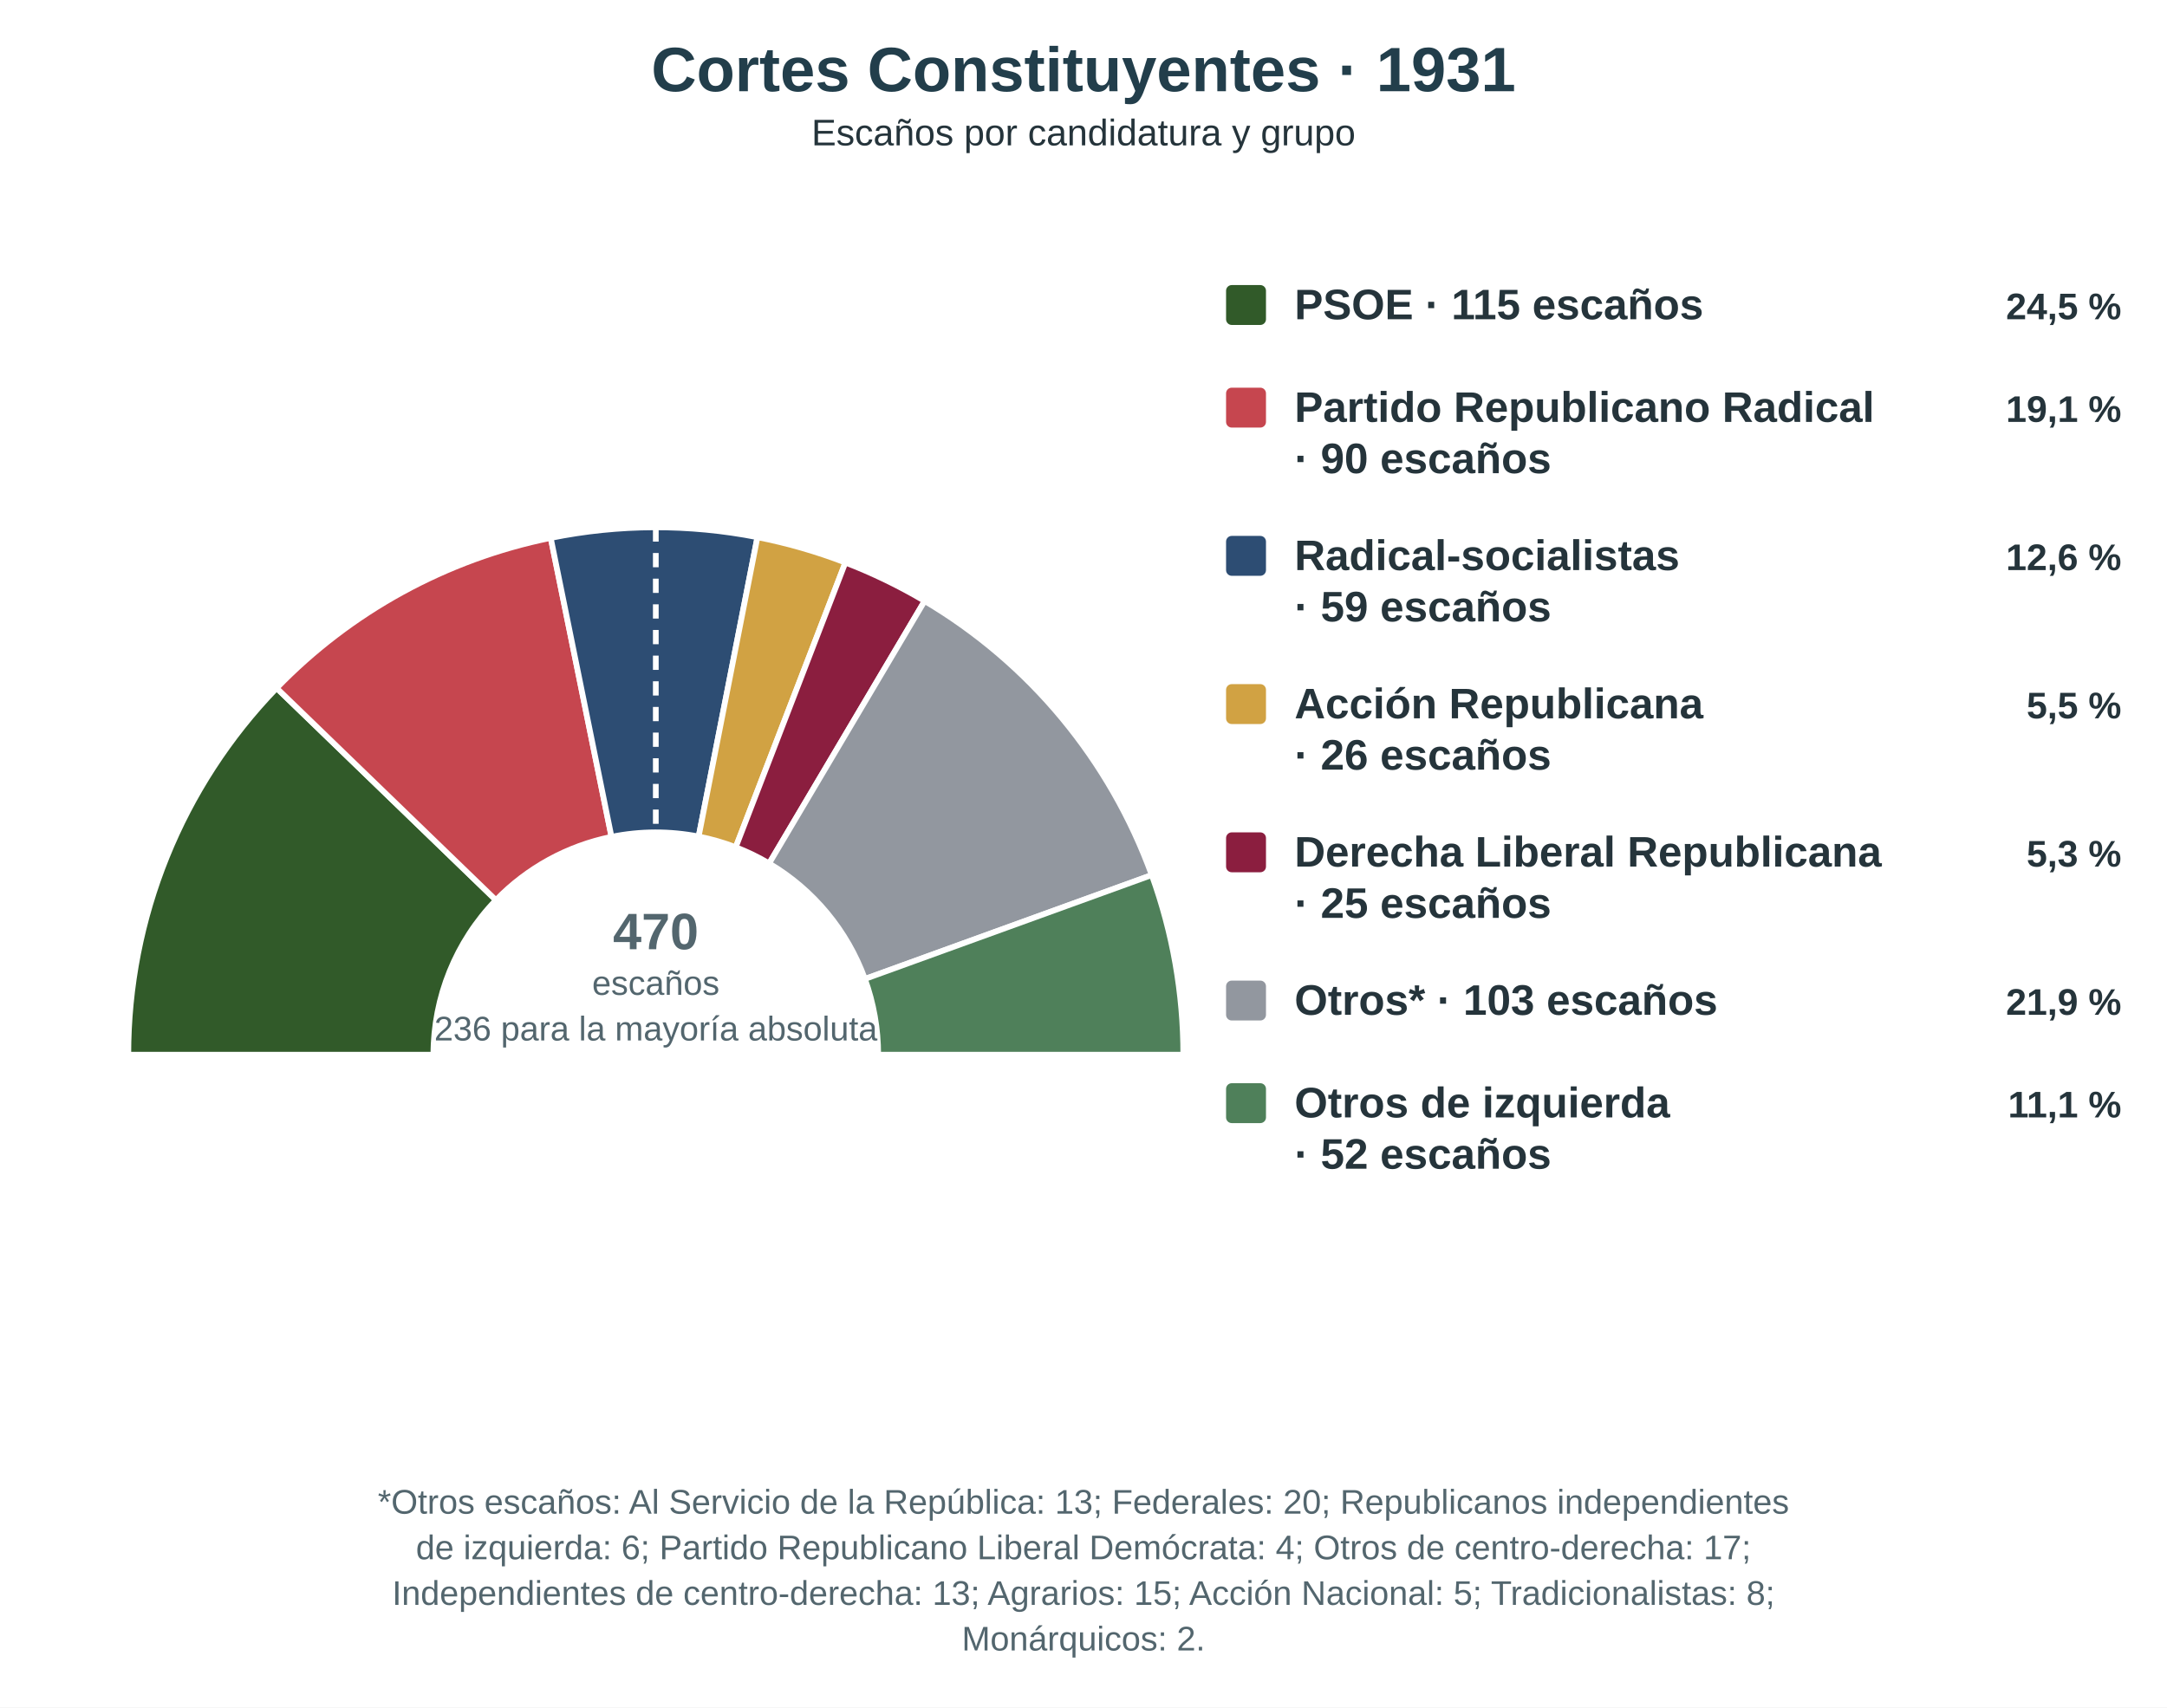
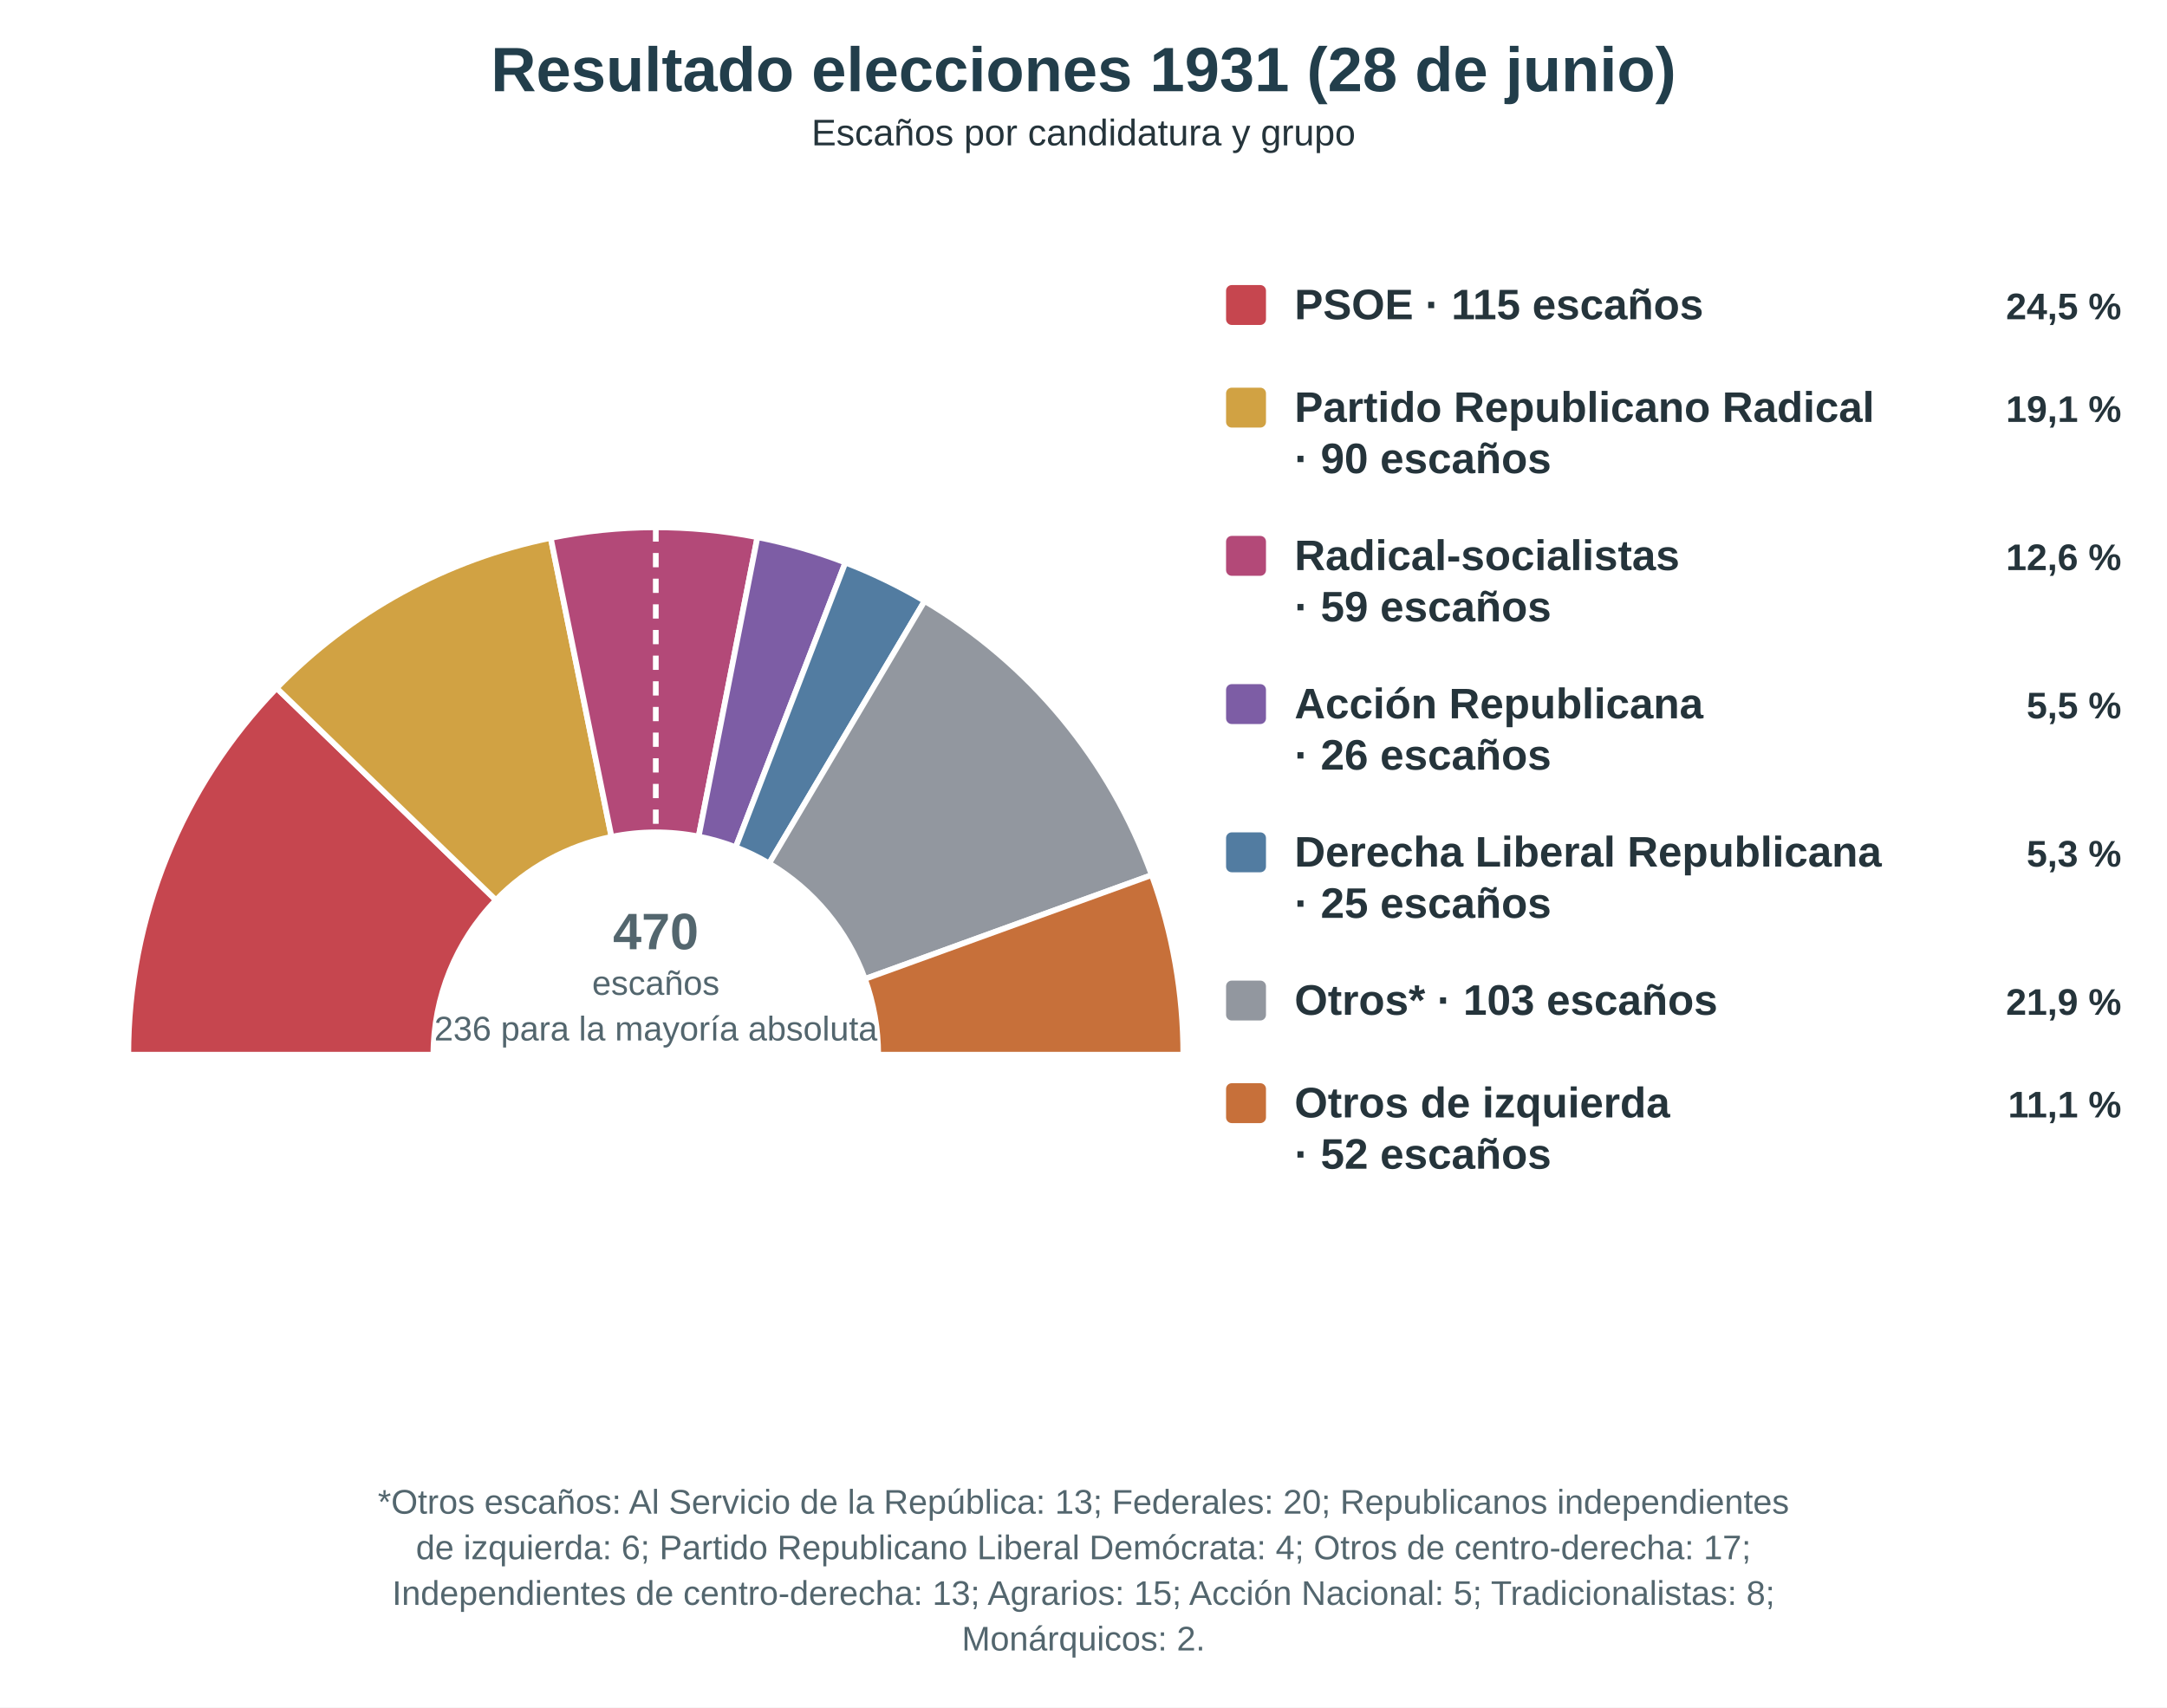
<svg xmlns="http://www.w3.org/2000/svg" width="760" height="599" viewBox="0 0 760 599" role="img" aria-labelledby="title desc">
  <style>text{font-family:"Arial Narrow",Arial,sans-serif;fill:#25343b}.title{font-size:22px;font-weight:700;fill:#223e4b}.subtitle{font-size:13px}.party{font-size:15px;font-weight:700}.share{font-size:13px;font-weight:600}.metric{font-size:12px;fill:#53666e}.center-seat{font-size:18px;font-weight:700;fill:#53666e}.center-note{font-size:12px;fill:#53666e}.other-seats-note{font-size:12px;fill:#53666e}.sector{stroke:#fff;stroke-width:2}</style>
  <rect width="760" height="599" fill="#fff" />
-   <text class="title" x="380" y="32" text-anchor="middle">Cortes Constituyentes · 1931</text>
+   <text class="title" x="380" y="32" text-anchor="middle">Resultado elecciones 1931 (28 de junio)</text>
  <text class="subtitle" x="380" y="51" text-anchor="middle">Escaños por candidatura y grupo</text>
-   <path class="sector" data-party="PSOE" data-seats="115" data-seat-percent="24.468" fill="#315a29" d="M45.00,370.00 A185,185 0 0 1 97.02,241.39 L173.93,315.77 A78,78 0 0 0 152.00,370.00 Z" />
-   <path class="sector" data-party="Partido Republicano Radical" data-seats="90" data-seat-percent="19.149" fill="#c6464f" d="M97.02,241.39 A185,185 0 0 1 193.15,188.71 L214.46,293.56 A78,78 0 0 0 173.93,315.77 Z" />
-   <path class="sector" data-party="Radical-socialistas" data-seats="59" data-seat-percent="12.553" fill="#2d4d73" d="M193.15,188.71 A185,185 0 0 1 265.64,188.46 L245.03,293.46 A78,78 0 0 0 214.46,293.56 Z" />
-   <path class="sector" data-party="Acción Republicana" data-seats="26" data-seat-percent="5.532" fill="#d1a243" d="M265.64,188.46 A185,185 0 0 1 296.49,197.36 L258.03,297.21 A78,78 0 0 0 245.03,293.46 Z" />
-   <path class="sector" data-party="Derecha Liberal Republicana" data-seats="25" data-seat-percent="5.319" fill="#8b1e3f" d="M296.49,197.36 A185,185 0 0 1 324.28,210.83 L269.75,302.89 A78,78 0 0 0 258.03,297.21 Z" />
+   <path class="sector" data-party="PSOE" data-seats="115" data-seat-percent="24.468" fill="#c6464f" d="M45.00,370.00 A185,185 0 0 1 97.02,241.39 L173.93,315.77 A78,78 0 0 0 152.00,370.00 Z" />
+   <path class="sector" data-party="Partido Republicano Radical" data-seats="90" data-seat-percent="19.149" fill="#d1a243" d="M97.02,241.39 A185,185 0 0 1 193.15,188.71 L214.46,293.56 A78,78 0 0 0 173.93,315.77 Z" />
+   <path class="sector" data-party="Radical-socialistas" data-seats="59" data-seat-percent="12.553" fill="#b34978" d="M193.15,188.71 A185,185 0 0 1 265.64,188.46 L245.03,293.46 A78,78 0 0 0 214.46,293.56 Z" />
+   <path class="sector" data-party="Acción Republicana" data-seats="26" data-seat-percent="5.532" fill="#7d5da5" d="M265.64,188.46 A185,185 0 0 1 296.49,197.36 L258.03,297.21 A78,78 0 0 0 245.03,293.46 Z" />
+   <path class="sector" data-party="Derecha Liberal Republicana" data-seats="25" data-seat-percent="5.319" fill="#527ca1" d="M296.49,197.36 A185,185 0 0 1 324.28,210.83 L269.75,302.89 A78,78 0 0 0 258.03,297.21 Z" />
  <path class="sector" data-party="Otros*" data-seats="103" data-seat-percent="21.915" fill="#92979f" d="M324.28,210.83 A185,185 0 0 1 403.94,306.98 L303.34,343.43 A78,78 0 0 0 269.75,302.89 Z" />
-   <path class="sector" data-party="Otros de izquierda" data-seats="52" data-seat-percent="11.064" fill="#4f805a" d="M403.94,306.98 A185,185 0 0 1 415.00,370.00 L308.00,370.00 A78,78 0 0 0 303.34,343.43 Z" />
+   <path class="sector" data-party="Otros de izquierda" data-seats="52" data-seat-percent="11.064" fill="#c7703a" d="M403.94,306.98 A185,185 0 0 1 415.00,370.00 L308.00,370.00 A78,78 0 0 0 303.34,343.43 Z" />
  <line x1="230" y1="185" x2="230" y2="292" stroke="#fff" stroke-width="2" stroke-dasharray="5 4" />
  <circle cx="230" cy="370" r="77" fill="#fff" />
  <text class="center-seat" x="230" y="333" text-anchor="middle">470</text>
  <text class="center-note" x="230" y="349" text-anchor="middle">escaños</text>
  <text class="center-note" x="230" y="365" text-anchor="middle">236 para la mayoría absoluta</text>
-   <rect x="430" y="100" width="14" height="14" rx="2" fill="#315a29" />
+   <rect x="430" y="100" width="14" height="14" rx="2" fill="#c6464f" />
  <text class="party" x="454" y="112">PSOE · 115 escaños</text>
  <text class="share" x="744" y="112" text-anchor="end">24,5 %</text>
-   <rect x="430" y="136" width="14" height="14" rx="2" fill="#c6464f" />
+   <rect x="430" y="136" width="14" height="14" rx="2" fill="#d1a243" />
  <text class="party" x="454" y="148">Partido Republicano Radical</text>
  <text class="share" x="744" y="148" text-anchor="end">19,1 %</text>
  <text class="party" x="454" y="166">· 90 escaños</text>
-   <rect x="430" y="188" width="14" height="14" rx="2" fill="#2d4d73" />
+   <rect x="430" y="188" width="14" height="14" rx="2" fill="#b34978" />
  <text class="party" x="454" y="200">Radical-socialistas</text>
  <text class="share" x="744" y="200" text-anchor="end">12,6 %</text>
  <text class="party" x="454" y="218">· 59 escaños</text>
-   <rect x="430" y="240" width="14" height="14" rx="2" fill="#d1a243" />
+   <rect x="430" y="240" width="14" height="14" rx="2" fill="#7d5da5" />
  <text class="party" x="454" y="252">Acción Republicana</text>
  <text class="share" x="744" y="252" text-anchor="end">5,5 %</text>
  <text class="party" x="454" y="270">· 26 escaños</text>
-   <rect x="430" y="292" width="14" height="14" rx="2" fill="#8b1e3f" />
+   <rect x="430" y="292" width="14" height="14" rx="2" fill="#527ca1" />
  <text class="party" x="454" y="304">Derecha Liberal Republicana</text>
  <text class="share" x="744" y="304" text-anchor="end">5,3 %</text>
  <text class="party" x="454" y="322">· 25 escaños</text>
  <rect x="430" y="344" width="14" height="14" rx="2" fill="#92979f" />
  <text class="party" x="454" y="356">Otros* · 103 escaños</text>
  <text class="share" x="744" y="356" text-anchor="end">21,9 %</text>
-   <rect x="430" y="380" width="14" height="14" rx="2" fill="#4f805a" />
+   <rect x="430" y="380" width="14" height="14" rx="2" fill="#c7703a" />
  <text class="party" x="454" y="392">Otros de izquierda</text>
  <text class="share" x="744" y="392" text-anchor="end">11,1 %</text>
  <text class="party" x="454" y="410">· 52 escaños</text>
  <text class="other-seats-note" x="380" y="531" text-anchor="middle">*Otros escaños: Al Servicio de la República: 13; Federales: 20; Republicanos independientes</text>
  <text class="other-seats-note" x="380" y="547" text-anchor="middle">de izquierda: 6; Partido Republicano Liberal Demócrata: 4; Otros de centro-derecha: 17;</text>
  <text class="other-seats-note" x="380" y="563" text-anchor="middle">Independientes de centro-derecha: 13; Agrarios: 15; Acción Nacional: 5; Tradicionalistas: 8;</text>
  <text class="other-seats-note" x="380" y="579" text-anchor="middle">Monárquicos: 2.</text>
</svg>
